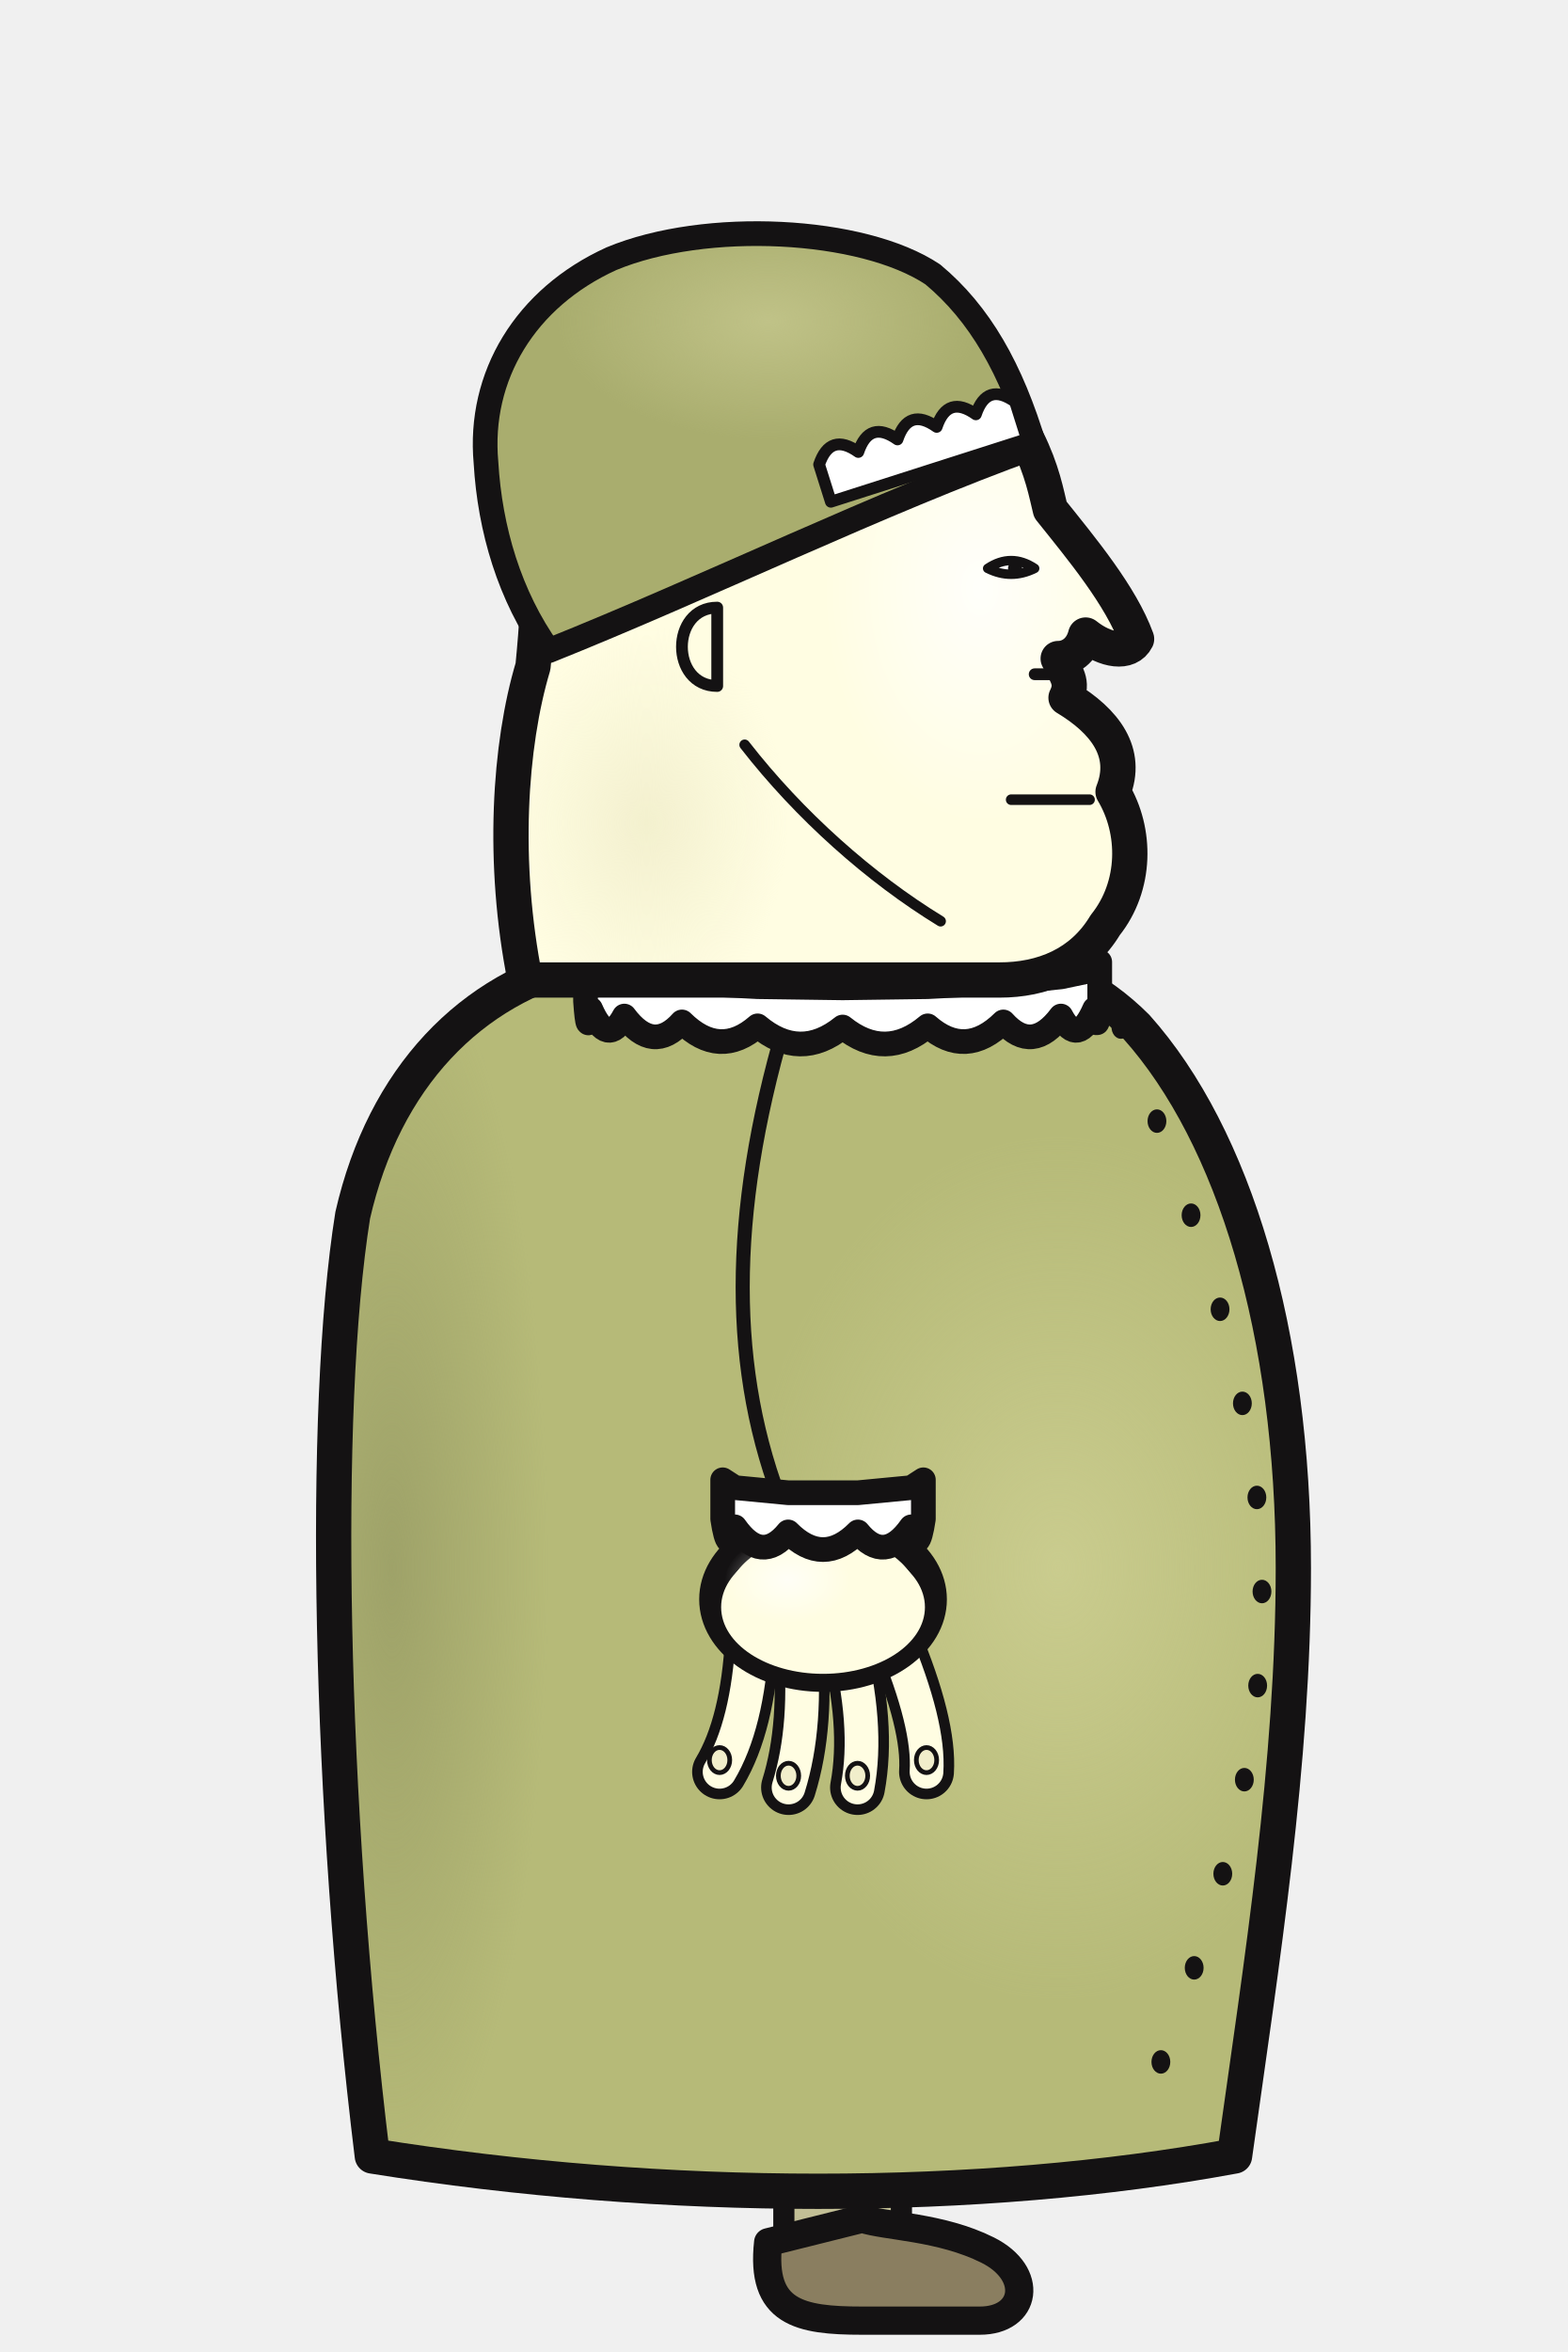
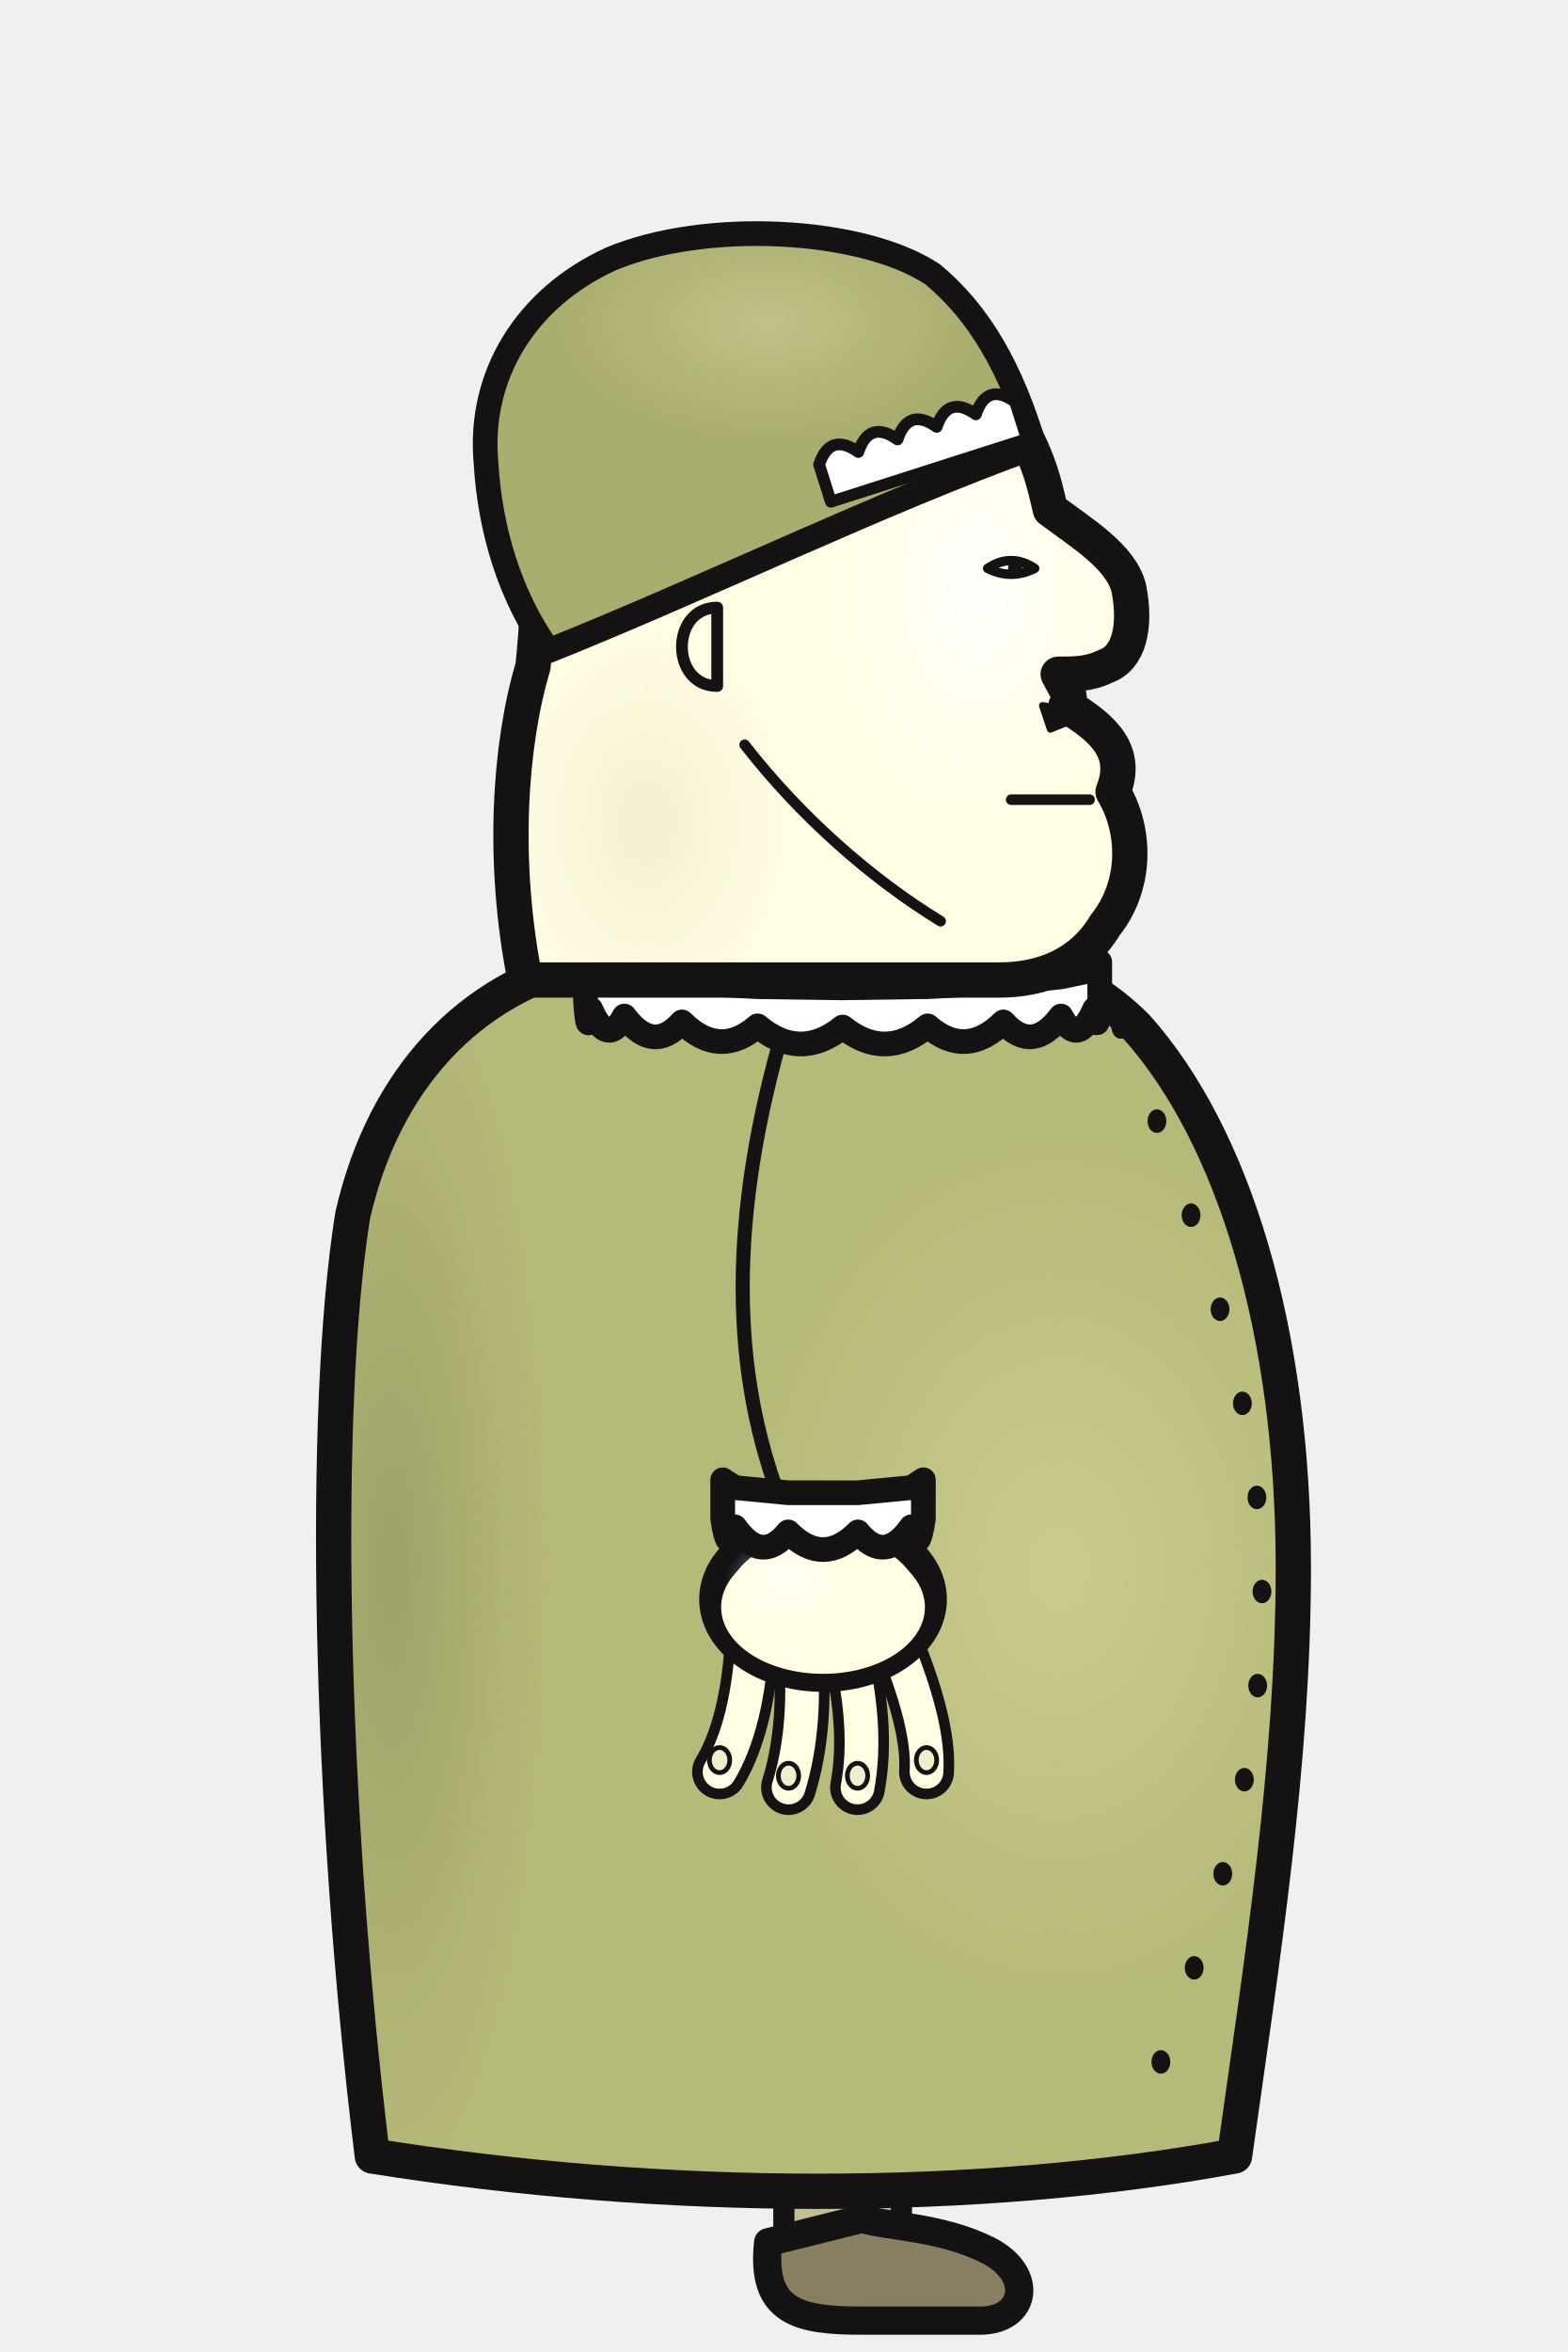
<svg xmlns="http://www.w3.org/2000/svg" width="800" height="1200" viewBox="0 0 400 600">
  <defs>
    <radialGradient id="g1">
      <stop offset="0" stop-color="#CDCF92" stop-opacity="0.85" />
      <stop offset="0.0" stop-color="#CDCF92" stop-opacity="0.85" />
      <stop offset="1" stop-color="#CDCF92" stop-opacity="0" />
    </radialGradient>
    <clipPath id="s1">
      <path d="M150,245 C120,252 98,275 90,310 C82,360 84,460 95,550 C170,562 250,562 315,550 C322,500 330,450 330,400 C330,340 315,290 290,262 C280,252 268,246 255,245 Z" />
    </clipPath>
    <radialGradient id="g2">
      <stop offset="0" stop-color="#9A9E66" stop-opacity="0.85" />
      <stop offset="0.0" stop-color="#9A9E66" stop-opacity="0.85" />
      <stop offset="1" stop-color="#9A9E66" stop-opacity="0" />
    </radialGradient>
    <clipPath id="s2">
      <path d="M150,245 C120,252 98,275 90,310 C82,360 84,460 95,550 C170,562 250,562 315,550 C322,500 330,450 330,400 C330,340 315,290 290,262 C280,252 268,246 255,245 Z" />
    </clipPath>
    <radialGradient id="g3">
      <stop offset="0" stop-color="#FFFFFF" stop-opacity="0.7" />
      <stop offset="0.0" stop-color="#FFFFFF" stop-opacity="0.7" />
      <stop offset="1" stop-color="#FFFFFF" stop-opacity="0" />
    </radialGradient>
    <clipPath id="s3">
      <path d="M182,388 L238,388 L238,428 L182,428 Z" />
    </clipPath>
    <radialGradient id="g4">
      <stop offset="0" stop-color="#FFFFFF" stop-opacity="0.85" />
      <stop offset="0.0" stop-color="#FFFFFF" stop-opacity="0.85" />
      <stop offset="1" stop-color="#FFFFFF" stop-opacity="0" />
    </radialGradient>
    <clipPath id="s4">
-       <path d="M142,110 L262,112 C266,120 267,126 268,130 C276,140 286,152 290,163 C288,167 282,166 277,162 C276,166 273,168 270,168 C272,172 274,174 272,178 C282,184 288,192 284,202 C290,212 290,226 282,236 C276,246 266,250 255,250 L134,250 C128,220 130,190 136,170 C138,150 138,130 142,110 Z" />
+       <path d="M142,110 L262,112 C266,120 267,126 268,130 C276,136 286,142 288,150 C290,160 288,168 282,170 C278,172 274,172 270,172 C272,176 274,178 272,180 C282,186 288,192 284,202 C290,212 290,226 282,236 C276,246 266,250 255,250 L134,250 C128,220 130,190 136,170 C138,150 138,130 142,110 Z" />
    </clipPath>
    <radialGradient id="g5">
      <stop offset="0" stop-color="#F1EECB" stop-opacity="0.85" />
      <stop offset="0.0" stop-color="#F1EECB" stop-opacity="0.85" />
      <stop offset="1" stop-color="#F1EECB" stop-opacity="0" />
    </radialGradient>
    <clipPath id="s5">
-       <path d="M142,110 L262,112 C266,120 267,126 268,130 C276,140 286,152 290,163 C288,167 282,166 277,162 C276,166 273,168 270,168 C272,172 274,174 272,178 C282,184 288,192 284,202 C290,212 290,226 282,236 C276,246 266,250 255,250 L134,250 C128,220 130,190 136,170 C138,150 138,130 142,110 Z" />
+       <path d="M142,110 L262,112 C266,120 267,126 268,130 C276,136 286,142 288,150 C290,160 288,168 282,170 C278,172 274,172 270,172 C272,176 274,178 272,180 C282,186 288,192 284,202 C290,212 290,226 282,236 C276,246 266,250 255,250 L134,250 C128,220 130,190 136,170 C138,150 138,130 142,110 Z" />
    </clipPath>
    <radialGradient id="g6">
      <stop offset="0" stop-color="#C4C68C" stop-opacity="0.85" />
      <stop offset="0.0" stop-color="#C4C68C" stop-opacity="0.85" />
      <stop offset="1" stop-color="#C4C68C" stop-opacity="0" />
    </radialGradient>
    <clipPath id="s6">
      <path d="M264,114 C258,94 250,80 238,70 C220,58 180,56 156,66 C134,76 122,96 124,118 C125,135 130,152 140,166 C180,150 225,128 264,114 Z" />
    </clipPath>
  </defs>
  <path d="M200,540 L230,540 L230,574 L200,574 Z" fill="#C2BF96" stroke="#141213" stroke-width="5.4" stroke-linejoin="round" stroke-linecap="round" />
  <path d="M196,572 C194,590 204,592 220,592 L250,592 C262,592 264,580 252,574 C240,568 226,568 220,566 Z" fill="#8A7E60" stroke="#141213" stroke-width="7.2" stroke-linejoin="round" stroke-linecap="round" />
  <path d="M150,245 C120,252 98,275 90,310 C82,360 84,460 95,550 C170,562 250,562 315,550 C322,500 330,450 330,400 C330,340 315,290 290,262 C280,252 268,246 255,245 Z" fill="#B6BA78" />
  <g clip-path="url(#s1)">
    <ellipse cx="270" cy="400" rx="80" ry="110" fill="url(#g1)" />
  </g>
  <g clip-path="url(#s2)">
    <ellipse cx="100" cy="400" rx="40" ry="160" fill="url(#g2)" />
  </g>
  <path d="M150,245 C120,252 98,275 90,310 C82,360 84,460 95,550 C170,562 250,562 315,550 C322,500 330,450 330,400 C330,340 315,290 290,262 C280,252 268,246 255,245 Z" fill="none" stroke="#141213" stroke-width="9.0" stroke-linejoin="round" stroke-linecap="round" />
  <ellipse cx="286.0" cy="262.0" rx="2.4" ry="3.0" fill="#141213" />
  <ellipse cx="295.2" cy="286.0" rx="2.4" ry="3.0" fill="#141213" />
  <ellipse cx="303.9" cy="310.0" rx="2.4" ry="3.0" fill="#141213" />
  <ellipse cx="311.3" cy="334.0" rx="2.4" ry="3.0" fill="#141213" />
  <ellipse cx="317.0" cy="358.0" rx="2.4" ry="3.0" fill="#141213" />
  <ellipse cx="320.7" cy="382.0" rx="2.4" ry="3.0" fill="#141213" />
  <ellipse cx="322.0" cy="406.0" rx="2.4" ry="3.0" fill="#141213" />
  <ellipse cx="320.9" cy="430.0" rx="2.4" ry="3.0" fill="#141213" />
  <ellipse cx="317.5" cy="454.0" rx="2.4" ry="3.0" fill="#141213" />
  <ellipse cx="312.0" cy="478.0" rx="2.4" ry="3.0" fill="#141213" />
  <ellipse cx="304.7" cy="502.0" rx="2.4" ry="3.0" fill="#141213" />
  <ellipse cx="296.2" cy="526.0" rx="2.4" ry="3.0" fill="#141213" />
  <path d="M200,262 C186,310 186,350 200,385" fill="none" stroke="#141213" stroke-width="3.6" stroke-linejoin="round" stroke-linecap="round" />
  <path d="M192.0,418 Q190.8,440 183.6,452.0" fill="none" stroke="#141213" stroke-width="14" stroke-linejoin="round" stroke-linecap="round" />
  <path d="M192.0,418 Q190.8,440 183.6,452.0" fill="none" stroke="#FFFDE2" stroke-width="8.6" stroke-linejoin="round" stroke-linecap="round" />
  <ellipse cx="183.6" cy="449.0" rx="2.6" ry="3.2" fill="#F1EECB" stroke="#141213" stroke-width="1.2" />
  <path d="M204.0,418 Q206.2,440 201.2,456.0" fill="none" stroke="#141213" stroke-width="14" stroke-linejoin="round" stroke-linecap="round" />
  <path d="M204.0,418 Q206.2,440 201.2,456.0" fill="none" stroke="#FFFDE2" stroke-width="8.6" stroke-linejoin="round" stroke-linecap="round" />
  <ellipse cx="201.2" cy="453.0" rx="2.6" ry="3.2" fill="#F1EECB" stroke="#141213" stroke-width="1.2" />
  <path d="M216.0,418 Q221.8,440 218.8,456.0" fill="none" stroke="#141213" stroke-width="14" stroke-linejoin="round" stroke-linecap="round" />
  <path d="M216.0,418 Q221.8,440 218.8,456.0" fill="none" stroke="#FFFDE2" stroke-width="8.6" stroke-linejoin="round" stroke-linecap="round" />
  <ellipse cx="218.8" cy="453.0" rx="2.6" ry="3.2" fill="#F1EECB" stroke="#141213" stroke-width="1.2" />
  <path d="M228.0,418 Q237.2,440 236.4,452.0" fill="none" stroke="#141213" stroke-width="14" stroke-linejoin="round" stroke-linecap="round" />
  <path d="M228.0,418 Q237.2,440 236.4,452.0" fill="none" stroke="#FFFDE2" stroke-width="8.6" stroke-linejoin="round" stroke-linecap="round" />
  <ellipse cx="236.4" cy="449.0" rx="2.6" ry="3.2" fill="#F1EECB" stroke="#141213" stroke-width="1.2" />
  <ellipse cx="210.0" cy="408.0" rx="28.0" ry="20.0" fill="#FFFDE2" stroke="#141213" stroke-width="7.2" />
  <ellipse cx="210.0" cy="410.0" rx="26.0" ry="17.0" fill="#FFFDE2" />
  <g clip-path="url(#s3)">
    <ellipse cx="201" cy="403" rx="16" ry="11" fill="url(#g3)" />
  </g>
  <path d="M184.4,377.5 L187.5,379.5 L201.1,380.8 L218.9,380.8 L232.5,379.5 L235.6,377.5 L235.6,387.5 Q234.1,397.5 232.5,389.5 Q225.7,399.2 218.9,390.8 Q210.0,399.8 201.1,390.8 Q194.3,399.2 187.5,389.5 Q185.9,397.5 184.4,387.5 Z" fill="#FFFFFF" stroke="#141213" stroke-width="6.3" stroke-linejoin="round" stroke-linecap="round" />
  <path d="M149.4,245.4 L150.7,247.4 L159.3,249.2 L174.0,250.7 L193.3,251.7 L215.0,252.0 L236.7,251.7 L256.0,250.7 L270.7,249.2 L279.3,247.4 L280.6,245.4 L280.6,255.4 Q279.9,265.4 279.3,257.4 Q275.0,267.3 270.7,259.2 Q263.4,269.0 256.0,260.7 Q246.4,270.2 236.7,261.7 Q225.9,270.8 215.0,262.0 Q204.1,270.8 193.3,261.7 Q183.6,270.2 174.0,260.7 Q166.6,269.0 159.3,259.2 Q155.0,267.3 150.7,257.4 Q150.1,265.4 149.4,255.4 Z" fill="#FFFFFF" stroke="#141213" stroke-width="6.3" stroke-linejoin="round" stroke-linecap="round" />
-   <path d="M142,110 L262,112 C266,120 267,126 268,130 C276,140 286,152 290,163 C288,167 282,166 277,162 C276,166 273,168 270,168 C272,172 274,174 272,178 C282,184 288,192 284,202 C290,212 290,226 282,236 C276,246 266,250 255,250 L134,250 C128,220 130,190 136,170 C138,150 138,130 142,110 Z" fill="#FFFDE2" />
+   <path d="M142,110 L262,112 C266,120 267,126 268,130 C276,136 286,142 288,150 C290,160 288,168 282,170 C278,172 274,172 270,172 C272,176 274,178 272,180 C282,186 288,192 284,202 C290,212 290,226 282,236 C276,246 266,250 255,250 L134,250 C128,220 130,190 136,170 C138,150 138,130 142,110 Z" fill="#FFFDE2" />
  <g clip-path="url(#s4)">
    <ellipse cx="250" cy="150" rx="40" ry="60" fill="url(#g4)" />
  </g>
  <g clip-path="url(#s5)">
    <ellipse cx="165" cy="210" rx="36" ry="50" fill="url(#g5)" />
  </g>
-   <path d="M142,110 L262,112 C266,120 267,126 268,130 C276,140 286,152 290,163 C288,167 282,166 277,162 C276,166 273,168 270,168 C272,172 274,174 272,178 C282,184 288,192 284,202 C290,212 290,226 282,236 C276,246 266,250 255,250 L134,250 C128,220 130,190 136,170 C138,150 138,130 142,110 Z" fill="none" stroke="#141213" stroke-width="9.0" stroke-linejoin="round" stroke-linecap="round" />
+   <path d="M142,110 L262,112 C266,120 267,126 268,130 C276,136 286,142 288,150 C290,160 288,168 282,170 C278,172 274,172 270,172 C272,176 274,178 272,180 C282,186 288,192 284,202 C290,212 290,226 282,236 C276,246 266,250 255,250 L134,250 C128,220 130,190 136,170 C138,150 138,130 142,110 Z" fill="none" stroke="#141213" stroke-width="9.0" stroke-linejoin="round" stroke-linecap="round" />
  <path d="M252,145 Q258,141 264,145 Q258,148 252,145 Z" fill="#FFFFFF" stroke="#141213" stroke-width="2.4" stroke-linejoin="round" stroke-linecap="round" />
  <ellipse cx="259.0" cy="145.0" rx="1.8" ry="1.8" fill="#141213" />
-   <path d="M264,172 L272,172" fill="none" stroke="#141213" stroke-width="3.0" stroke-linejoin="round" stroke-linecap="round" />
+   <path d="M266,180 L278,182 L268,186 Z" fill="#141213" stroke="#141213" stroke-width="1.8" stroke-linejoin="round" stroke-linecap="round" />
  <path d="M190,190 C204,208 222,224 240,235 M258,204 L278,204" fill="none" stroke="#141213" stroke-width="2.7" stroke-linejoin="round" stroke-linecap="round" />
  <path d="M183,155 C171,155 171,175 183,175 Z" fill="#FFFDE2" stroke="#141213" stroke-width="3.0" stroke-linejoin="round" stroke-linecap="round" />
  <path d="M264,114 C258,94 250,80 238,70 C220,58 180,56 156,66 C134,76 122,96 124,118 C125,135 130,152 140,166 C180,150 225,128 264,114 Z" fill="#A9AD6E" />
  <g clip-path="url(#s6)">
    <ellipse cx="196" cy="82" rx="54" ry="30" fill="url(#g6)" />
  </g>
  <path d="M264,114 C258,94 250,80 238,70 C220,58 180,56 156,66 C134,76 122,96 124,118 C125,135 130,152 140,166 C180,150 225,128 264,114 Z" fill="none" stroke="#141213" stroke-width="6.3" stroke-linejoin="round" stroke-linecap="round" />
  <path d="M262.0,112.0 L259.0,102.5 Q251.8,97.4 249.0,105.7 Q241.8,100.6 239.0,108.9 Q231.8,103.8 229.0,112.1 Q221.8,107.0 219.0,115.3 Q211.8,110.2 209.0,118.5 L212.0,128.0 Z" fill="#FFFFFF" stroke="#141213" stroke-width="3.0" stroke-linejoin="round" stroke-linecap="round" />
</svg>
